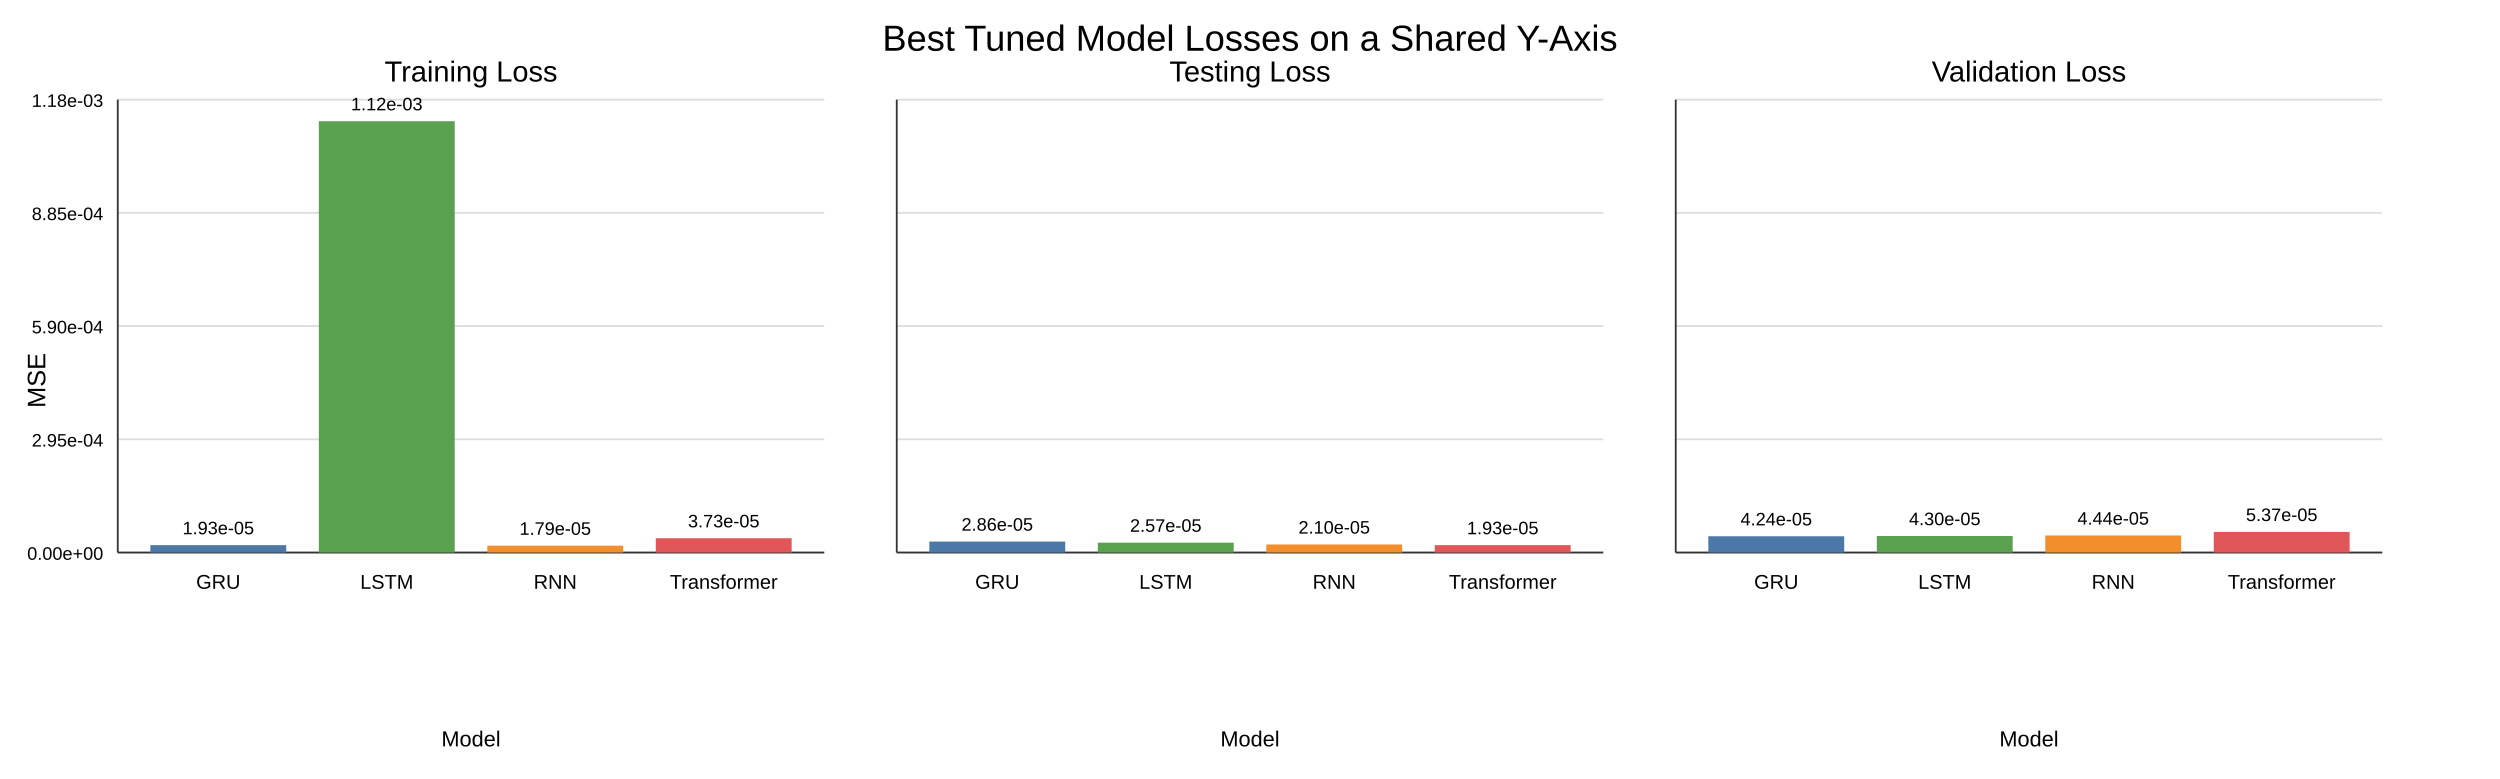
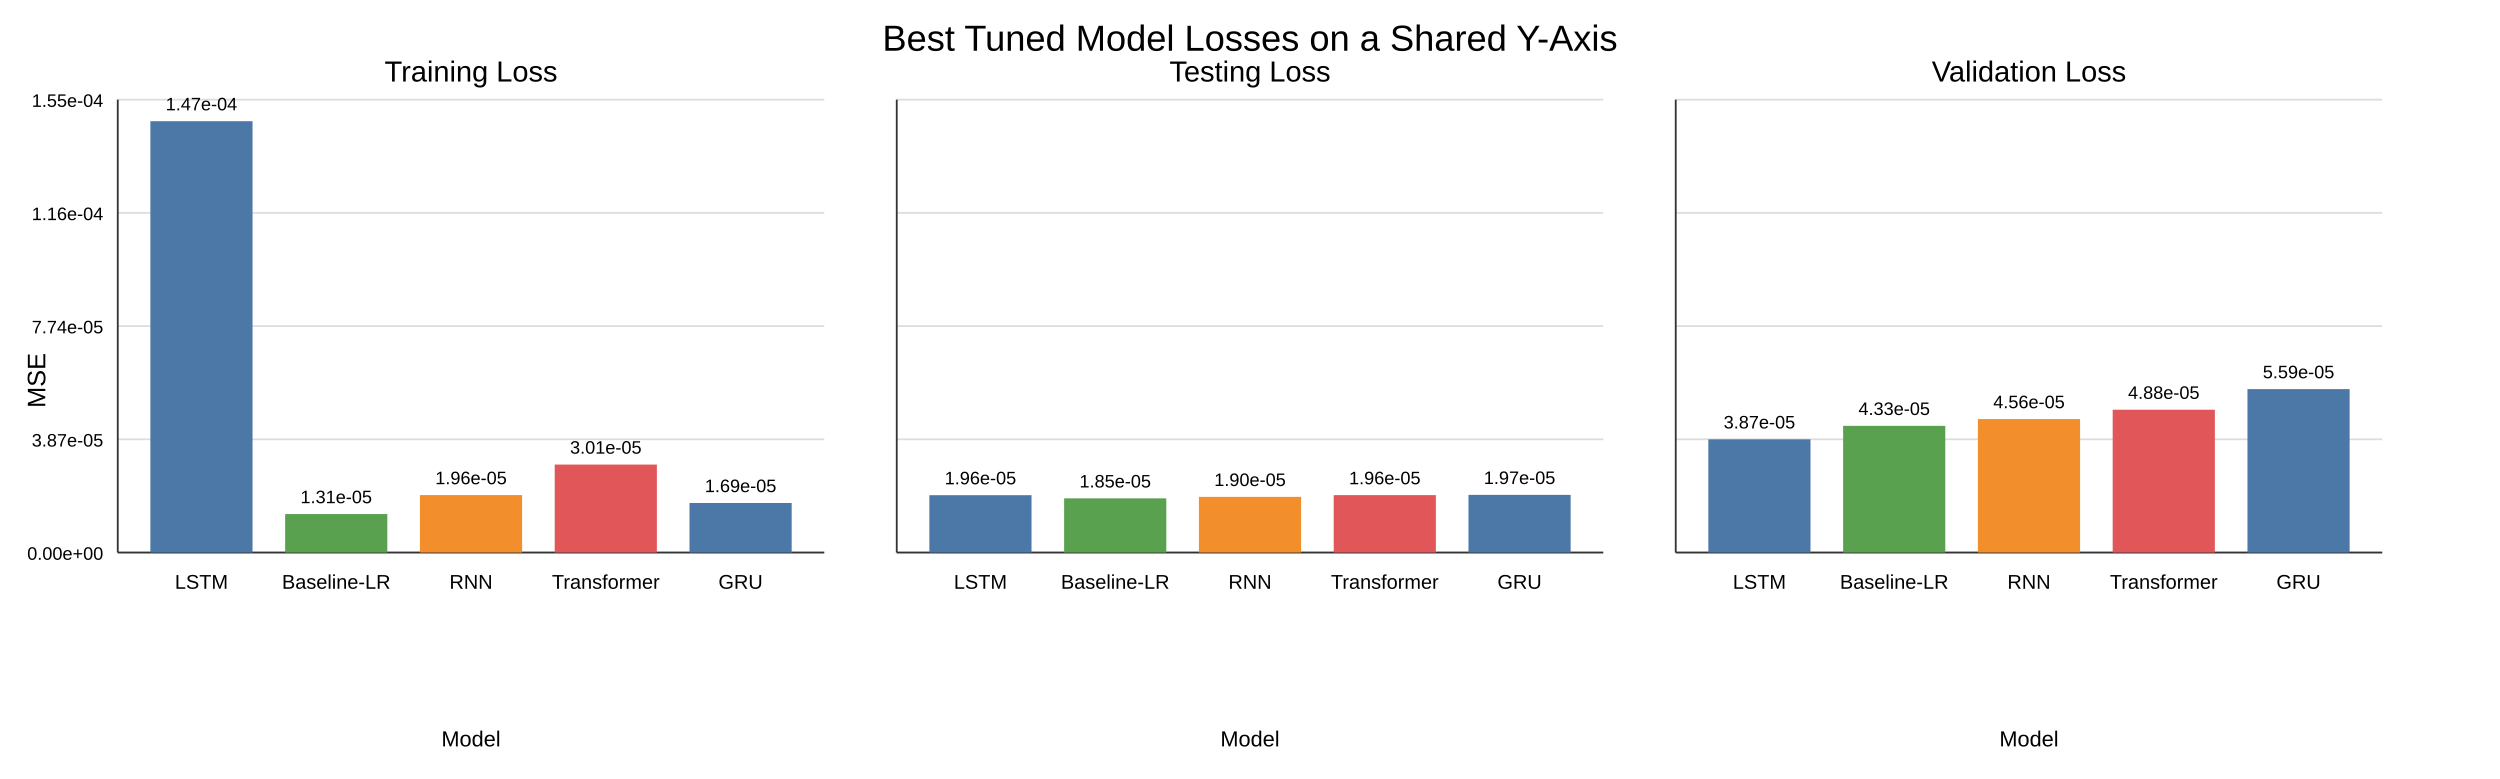
<svg xmlns="http://www.w3.org/2000/svg" width="1380" height="430" viewBox="0 0 1380 430">
  <rect width="100%" height="100%" fill="white" />
  <text x="690" y="28" font-size="20" text-anchor="middle" font-family="Arial">Best Tuned Model Losses on a Shared Y-Axis</text>
  <text x="25" y="210" font-size="14" text-anchor="middle" transform="rotate(-90 25 210)" font-family="Arial">MSE</text>
  <text x="260.0" y="45" font-size="16" text-anchor="middle" font-family="Arial">Training Loss</text>
  <line x1="65" y1="305.00" x2="455" y2="305.00" stroke="#dddddd" stroke-width="1" />
  <text x="57" y="309.00" font-size="10" text-anchor="end" font-family="Arial">0.00e+00</text>
  <line x1="65" y1="242.50" x2="455" y2="242.50" stroke="#dddddd" stroke-width="1" />
-   <text x="57" y="246.50" font-size="10" text-anchor="end" font-family="Arial">2.95e-04</text>
+   <text x="57" y="246.50" font-size="10" text-anchor="end" font-family="Arial">3.87e-05</text>
  <line x1="65" y1="180.00" x2="455" y2="180.00" stroke="#dddddd" stroke-width="1" />
-   <text x="57" y="184.00" font-size="10" text-anchor="end" font-family="Arial">5.90e-04</text>
+   <text x="57" y="184.00" font-size="10" text-anchor="end" font-family="Arial">7.74e-05</text>
  <line x1="65" y1="117.50" x2="455" y2="117.50" stroke="#dddddd" stroke-width="1" />
-   <text x="57" y="121.50" font-size="10" text-anchor="end" font-family="Arial">8.85e-04</text>
+   <text x="57" y="121.50" font-size="10" text-anchor="end" font-family="Arial">1.16e-04</text>
  <line x1="65" y1="55.00" x2="455" y2="55.00" stroke="#dddddd" stroke-width="1" />
-   <text x="57" y="59.00" font-size="10" text-anchor="end" font-family="Arial">1.18e-03</text>
+   <text x="57" y="59.00" font-size="10" text-anchor="end" font-family="Arial">1.55e-04</text>
  <line x1="65" y1="55" x2="65" y2="305" stroke="#333333" stroke-width="1" />
  <line x1="65" y1="305" x2="455" y2="305" stroke="#333333" stroke-width="1" />
-   <rect x="83.00" y="300.92" width="75.00" height="4.08" fill="#4C78A8" />
-   <text x="120.50" y="294.92" font-size="10" text-anchor="middle" font-family="Arial">1.93e-05</text>
-   <text x="120.50" y="325.00" font-size="11" text-anchor="middle" font-family="Arial">GRU</text>
-   <rect x="176.00" y="66.90" width="75.00" height="238.10" fill="#59A14F" />
-   <text x="213.50" y="60.90" font-size="10" text-anchor="middle" font-family="Arial">1.12e-03</text>
-   <text x="213.50" y="325.00" font-size="11" text-anchor="middle" font-family="Arial">LSTM</text>
-   <rect x="269.00" y="301.22" width="75.00" height="3.78" fill="#F28E2B" />
-   <text x="306.50" y="295.22" font-size="10" text-anchor="middle" font-family="Arial">1.79e-05</text>
-   <text x="306.50" y="325.00" font-size="11" text-anchor="middle" font-family="Arial">RNN</text>
-   <rect x="362.00" y="297.10" width="75.00" height="7.90" fill="#E15759" />
-   <text x="399.50" y="291.10" font-size="10" text-anchor="middle" font-family="Arial">3.73e-05</text>
-   <text x="399.50" y="325.00" font-size="11" text-anchor="middle" font-family="Arial">Transformer</text>
+   <rect x="83.00" y="66.90" width="56.40" height="238.10" fill="#4C78A8" />
+   <text x="111.20" y="60.90" font-size="10" text-anchor="middle" font-family="Arial">1.47e-04</text>
+   <text x="111.20" y="325.00" font-size="11" text-anchor="middle" font-family="Arial">LSTM</text>
+   <rect x="157.40" y="283.77" width="56.40" height="21.23" fill="#59A14F" />
+   <text x="185.60" y="277.77" font-size="10" text-anchor="middle" font-family="Arial">1.31e-05</text>
+   <text x="185.60" y="325.00" font-size="11" text-anchor="middle" font-family="Arial">Baseline-LR</text>
+   <rect x="231.80" y="273.29" width="56.40" height="31.71" fill="#F28E2B" />
+   <text x="260.00" y="267.29" font-size="10" text-anchor="middle" font-family="Arial">1.96e-05</text>
+   <text x="260.00" y="325.00" font-size="11" text-anchor="middle" font-family="Arial">RNN</text>
+   <rect x="306.20" y="256.44" width="56.40" height="48.56" fill="#E15759" />
+   <text x="334.40" y="250.44" font-size="10" text-anchor="middle" font-family="Arial">3.01e-05</text>
+   <text x="334.40" y="325.00" font-size="11" text-anchor="middle" font-family="Arial">Transformer</text>
+   <rect x="380.60" y="277.65" width="56.40" height="27.35" fill="#4C78A8" />
+   <text x="408.80" y="271.65" font-size="10" text-anchor="middle" font-family="Arial">1.69e-05</text>
+   <text x="408.80" y="325.00" font-size="11" text-anchor="middle" font-family="Arial">GRU</text>
  <text x="260.0" y="412" font-size="12" text-anchor="middle" font-family="Arial">Model</text>
  <text x="690.0" y="45" font-size="16" text-anchor="middle" font-family="Arial">Testing Loss</text>
  <line x1="495" y1="305.00" x2="885" y2="305.00" stroke="#dddddd" stroke-width="1" />
  <line x1="495" y1="242.50" x2="885" y2="242.50" stroke="#dddddd" stroke-width="1" />
  <line x1="495" y1="180.00" x2="885" y2="180.00" stroke="#dddddd" stroke-width="1" />
  <line x1="495" y1="117.50" x2="885" y2="117.50" stroke="#dddddd" stroke-width="1" />
  <line x1="495" y1="55.00" x2="885" y2="55.00" stroke="#dddddd" stroke-width="1" />
  <line x1="495" y1="55" x2="495" y2="305" stroke="#333333" stroke-width="1" />
  <line x1="495" y1="305" x2="885" y2="305" stroke="#333333" stroke-width="1" />
-   <rect x="513.00" y="298.94" width="75.00" height="6.06" fill="#4C78A8" />
-   <text x="550.50" y="292.94" font-size="10" text-anchor="middle" font-family="Arial">2.86e-05</text>
-   <text x="550.50" y="325.00" font-size="11" text-anchor="middle" font-family="Arial">GRU</text>
-   <rect x="606.00" y="299.55" width="75.00" height="5.45" fill="#59A14F" />
-   <text x="643.50" y="293.55" font-size="10" text-anchor="middle" font-family="Arial">2.57e-05</text>
-   <text x="643.50" y="325.00" font-size="11" text-anchor="middle" font-family="Arial">LSTM</text>
-   <rect x="699.00" y="300.55" width="75.00" height="4.45" fill="#F28E2B" />
-   <text x="736.50" y="294.55" font-size="10" text-anchor="middle" font-family="Arial">2.10e-05</text>
-   <text x="736.50" y="325.00" font-size="11" text-anchor="middle" font-family="Arial">RNN</text>
-   <rect x="792.00" y="300.91" width="75.00" height="4.09" fill="#E15759" />
-   <text x="829.50" y="294.91" font-size="10" text-anchor="middle" font-family="Arial">1.93e-05</text>
-   <text x="829.50" y="325.00" font-size="11" text-anchor="middle" font-family="Arial">Transformer</text>
+   <rect x="513.00" y="273.34" width="56.40" height="31.66" fill="#4C78A8" />
+   <text x="541.20" y="267.34" font-size="10" text-anchor="middle" font-family="Arial">1.96e-05</text>
+   <text x="541.20" y="325.00" font-size="11" text-anchor="middle" font-family="Arial">LSTM</text>
+   <rect x="587.40" y="275.09" width="56.40" height="29.91" fill="#59A14F" />
+   <text x="615.60" y="269.09" font-size="10" text-anchor="middle" font-family="Arial">1.85e-05</text>
+   <text x="615.60" y="325.00" font-size="11" text-anchor="middle" font-family="Arial">Baseline-LR</text>
+   <rect x="661.80" y="274.28" width="56.40" height="30.72" fill="#F28E2B" />
+   <text x="690.00" y="268.28" font-size="10" text-anchor="middle" font-family="Arial">1.90e-05</text>
+   <text x="690.00" y="325.00" font-size="11" text-anchor="middle" font-family="Arial">RNN</text>
+   <rect x="736.20" y="273.31" width="56.40" height="31.69" fill="#E15759" />
+   <text x="764.40" y="267.31" font-size="10" text-anchor="middle" font-family="Arial">1.96e-05</text>
+   <text x="764.40" y="325.00" font-size="11" text-anchor="middle" font-family="Arial">Transformer</text>
+   <rect x="810.60" y="273.17" width="56.40" height="31.83" fill="#4C78A8" />
+   <text x="838.80" y="267.17" font-size="10" text-anchor="middle" font-family="Arial">1.97e-05</text>
+   <text x="838.80" y="325.00" font-size="11" text-anchor="middle" font-family="Arial">GRU</text>
  <text x="690.0" y="412" font-size="12" text-anchor="middle" font-family="Arial">Model</text>
  <text x="1120.0" y="45" font-size="16" text-anchor="middle" font-family="Arial">Validation Loss</text>
  <line x1="925" y1="305.00" x2="1315" y2="305.00" stroke="#dddddd" stroke-width="1" />
  <line x1="925" y1="242.50" x2="1315" y2="242.50" stroke="#dddddd" stroke-width="1" />
  <line x1="925" y1="180.00" x2="1315" y2="180.00" stroke="#dddddd" stroke-width="1" />
  <line x1="925" y1="117.50" x2="1315" y2="117.50" stroke="#dddddd" stroke-width="1" />
  <line x1="925" y1="55.00" x2="1315" y2="55.00" stroke="#dddddd" stroke-width="1" />
  <line x1="925" y1="55" x2="925" y2="305" stroke="#333333" stroke-width="1" />
  <line x1="925" y1="305" x2="1315" y2="305" stroke="#333333" stroke-width="1" />
-   <rect x="943.00" y="296.02" width="75.00" height="8.98" fill="#4C78A8" />
-   <text x="980.50" y="290.02" font-size="10" text-anchor="middle" font-family="Arial">4.24e-05</text>
-   <text x="980.50" y="325.00" font-size="11" text-anchor="middle" font-family="Arial">GRU</text>
-   <rect x="1036.00" y="295.88" width="75.00" height="9.12" fill="#59A14F" />
-   <text x="1073.50" y="289.88" font-size="10" text-anchor="middle" font-family="Arial">4.30e-05</text>
-   <text x="1073.50" y="325.00" font-size="11" text-anchor="middle" font-family="Arial">LSTM</text>
-   <rect x="1129.00" y="295.59" width="75.00" height="9.41" fill="#F28E2B" />
-   <text x="1166.50" y="289.59" font-size="10" text-anchor="middle" font-family="Arial">4.44e-05</text>
-   <text x="1166.50" y="325.00" font-size="11" text-anchor="middle" font-family="Arial">RNN</text>
-   <rect x="1222.00" y="293.61" width="75.00" height="11.39" fill="#E15759" />
-   <text x="1259.50" y="287.61" font-size="10" text-anchor="middle" font-family="Arial">5.37e-05</text>
-   <text x="1259.50" y="325.00" font-size="11" text-anchor="middle" font-family="Arial">Transformer</text>
+   <rect x="943.00" y="242.51" width="56.40" height="62.49" fill="#4C78A8" />
+   <text x="971.20" y="236.51" font-size="10" text-anchor="middle" font-family="Arial">3.87e-05</text>
+   <text x="971.20" y="325.00" font-size="11" text-anchor="middle" font-family="Arial">LSTM</text>
+   <rect x="1017.40" y="235.07" width="56.40" height="69.93" fill="#59A14F" />
+   <text x="1045.60" y="229.07" font-size="10" text-anchor="middle" font-family="Arial">4.33e-05</text>
+   <text x="1045.60" y="325.00" font-size="11" text-anchor="middle" font-family="Arial">Baseline-LR</text>
+   <rect x="1091.80" y="231.33" width="56.40" height="73.67" fill="#F28E2B" />
+   <text x="1120.00" y="225.33" font-size="10" text-anchor="middle" font-family="Arial">4.56e-05</text>
+   <text x="1120.00" y="325.00" font-size="11" text-anchor="middle" font-family="Arial">RNN</text>
+   <rect x="1166.20" y="226.17" width="56.40" height="78.83" fill="#E15759" />
+   <text x="1194.40" y="220.17" font-size="10" text-anchor="middle" font-family="Arial">4.88e-05</text>
+   <text x="1194.40" y="325.00" font-size="11" text-anchor="middle" font-family="Arial">Transformer</text>
+   <rect x="1240.60" y="214.79" width="56.40" height="90.21" fill="#4C78A8" />
+   <text x="1268.80" y="208.79" font-size="10" text-anchor="middle" font-family="Arial">5.59e-05</text>
+   <text x="1268.80" y="325.00" font-size="11" text-anchor="middle" font-family="Arial">GRU</text>
  <text x="1120.0" y="412" font-size="12" text-anchor="middle" font-family="Arial">Model</text>
</svg>
